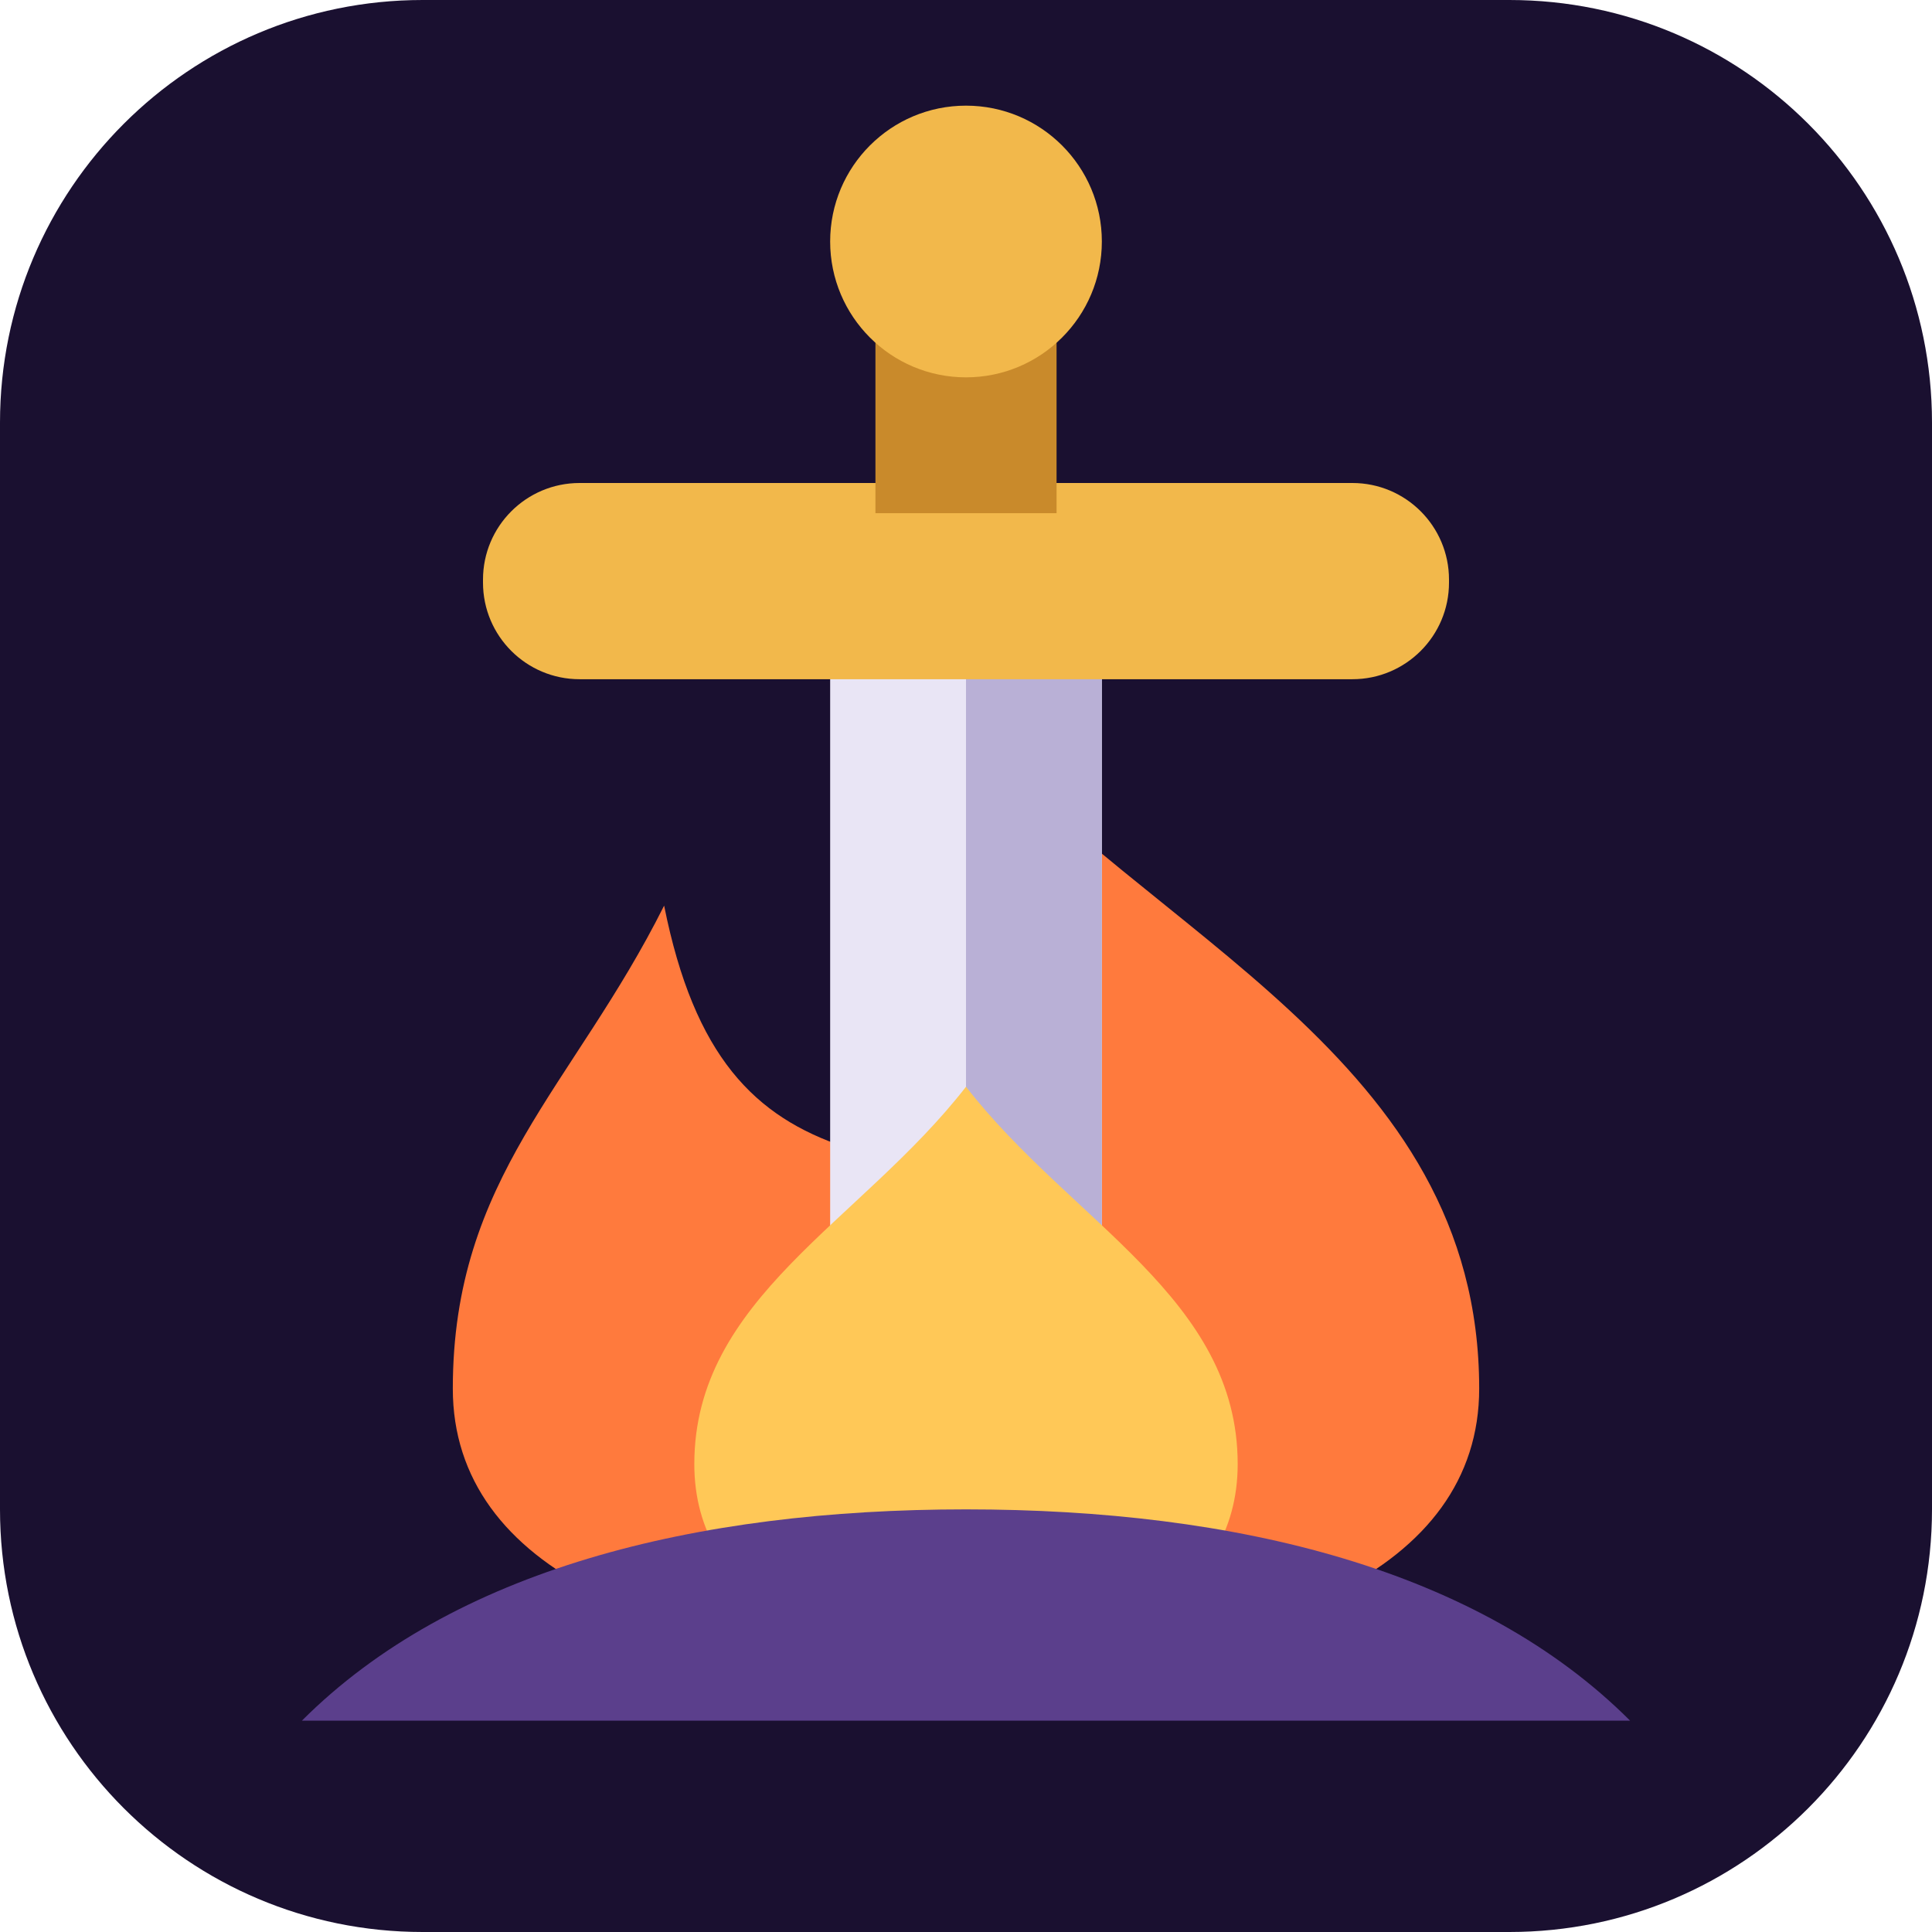
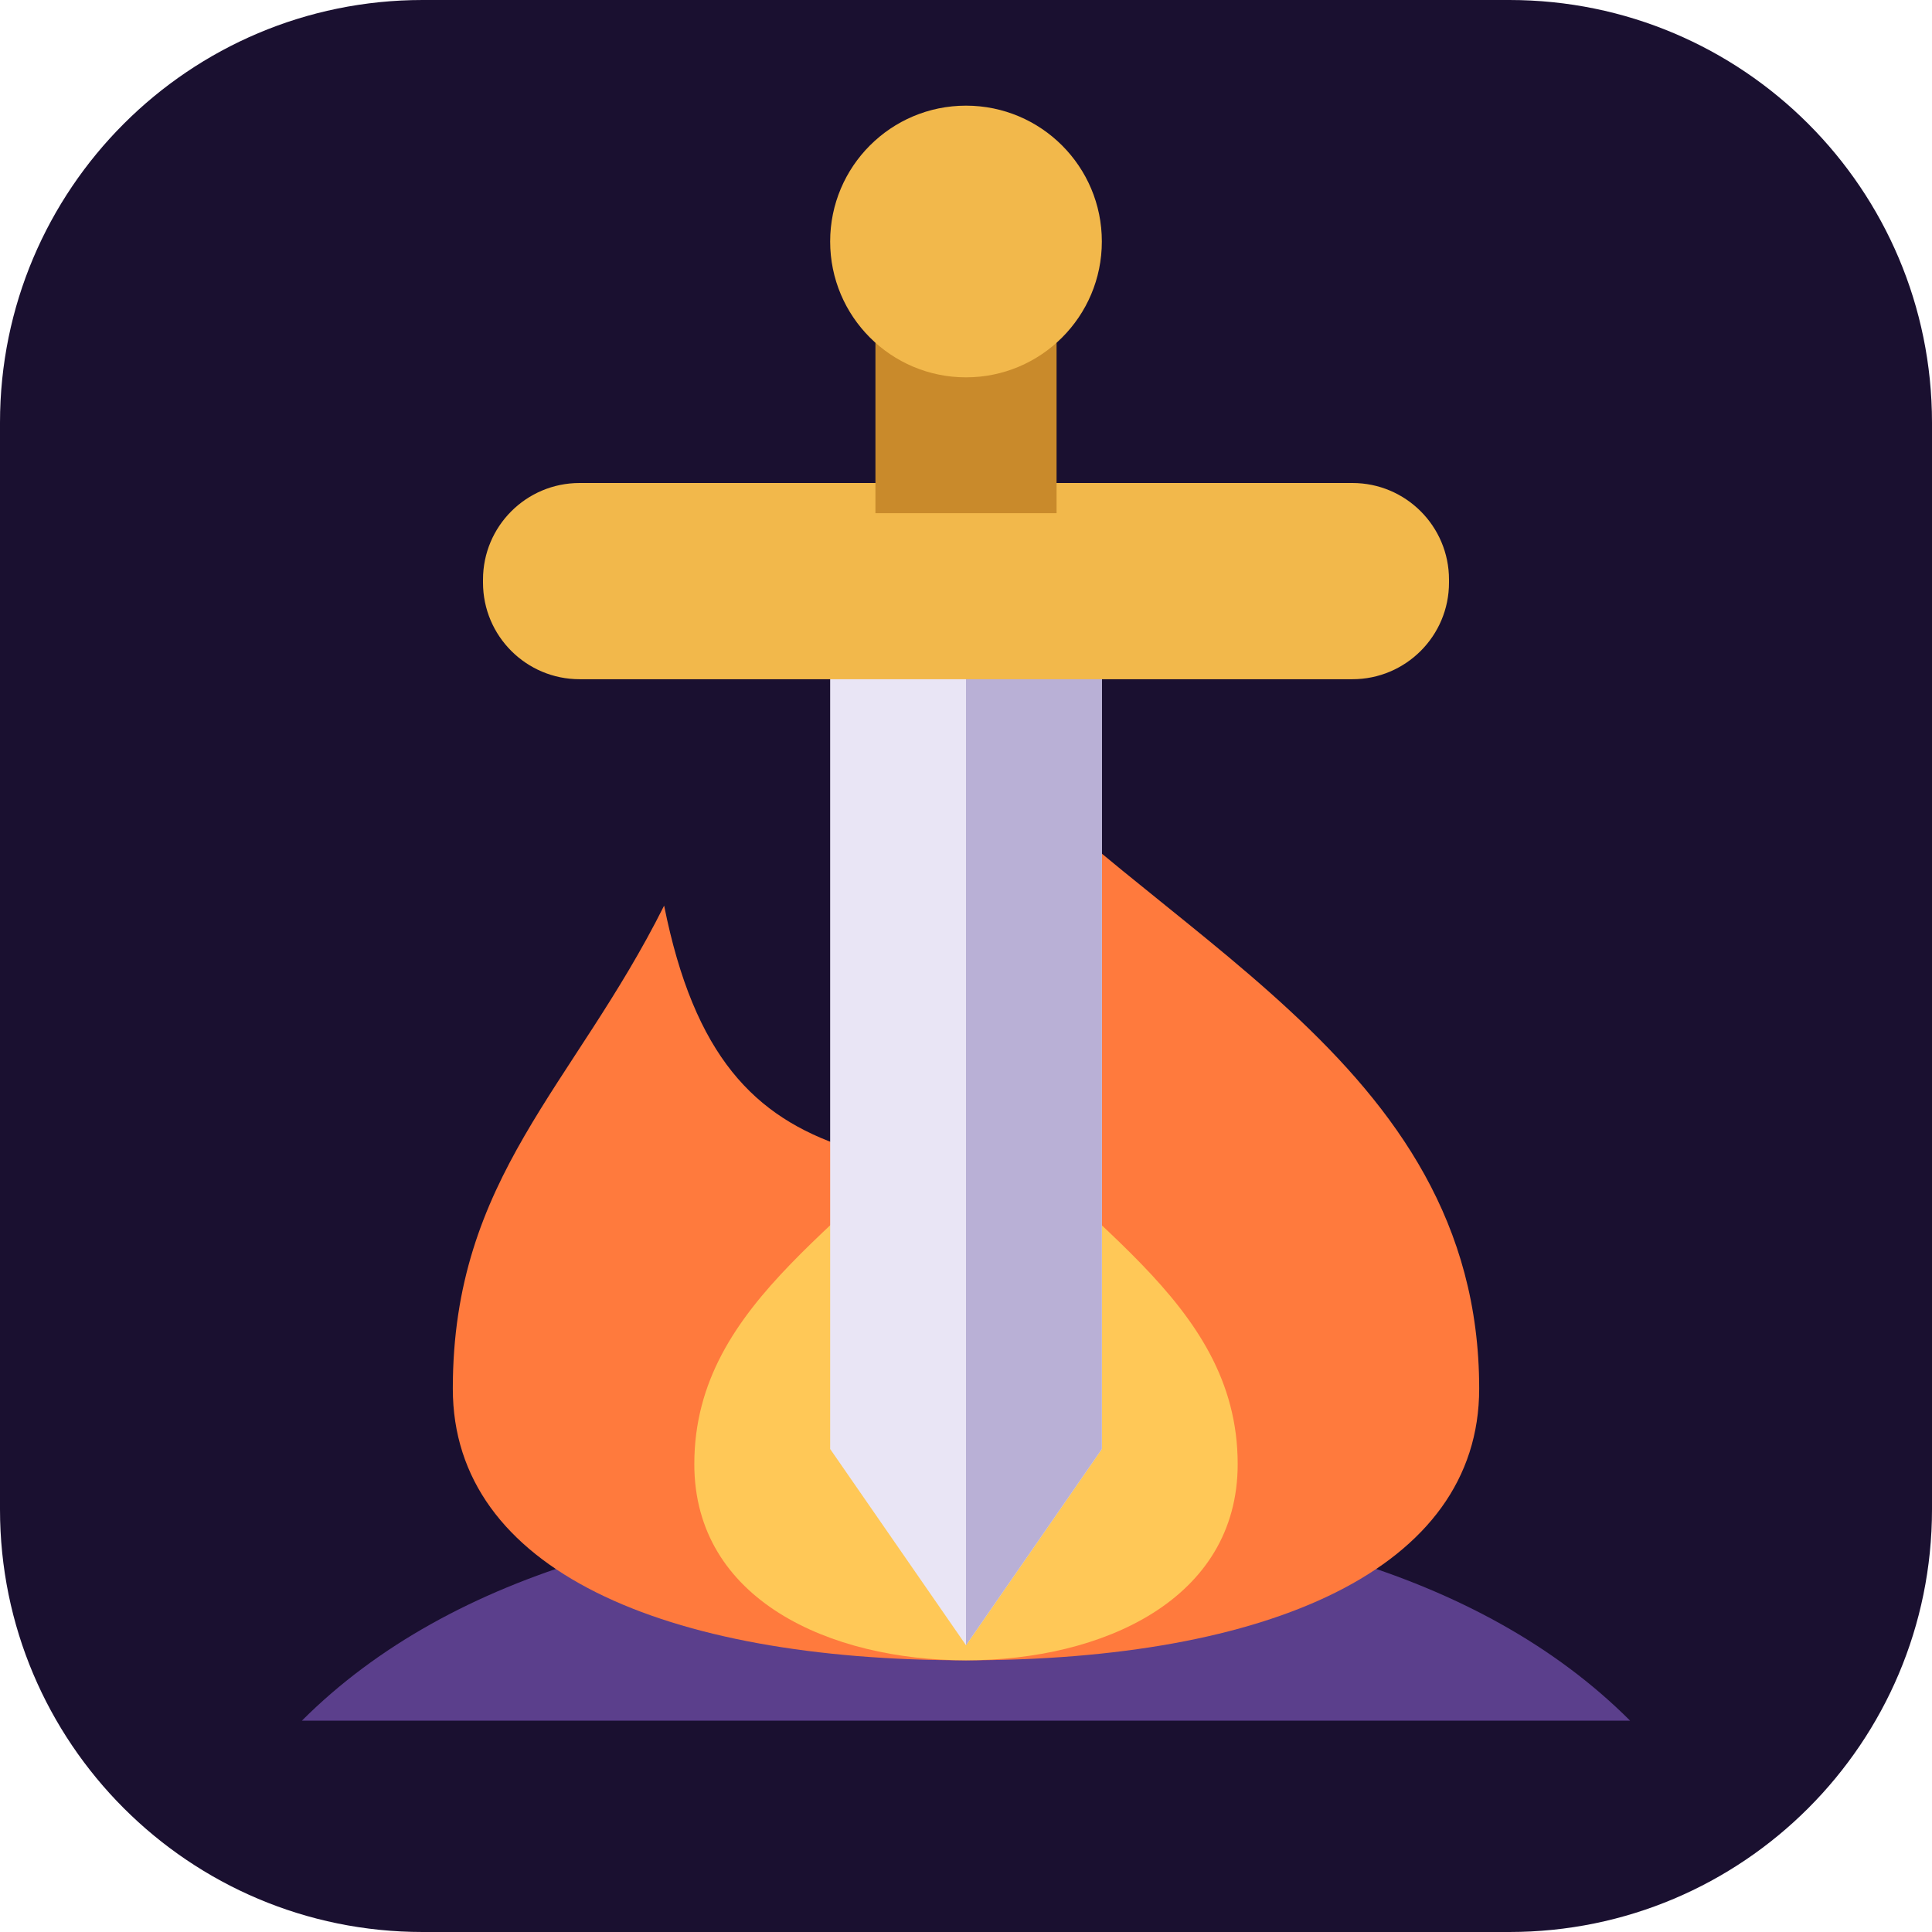
<svg xmlns="http://www.w3.org/2000/svg" viewBox="0 0 64 64">
  <rect width="64" height="64" rx="14" fill="#1A1030" />
+   <path d="M10 57c5-5 13-7 22-7s17 2 22 7z" fill="#5B3F8C" />
  <path d="M32 24c6 7 17 11 17 22 0 6-7 9-17 9s-17-3-17-9c0-7 4-10 7-16 1 5 3 7 6 8 0-6 1-10 4-14z" fill="#FF7A3D" />
+   <path d="M32 36c3.5 4.5 9 7 9 12.5 0 4.5-4.5 6.5-9 6.5s-9-2-9-6.5c0-5.5 5.5-8 9-12.5z" fill="#FFC857" />
  <path d="M27.5 20h9v28l-4.5 6.5-4.5-6.5z" fill="#E9E5F5" />
  <path d="M32 20h4.5v28L32 54.5z" fill="#B9B0D6" />
  <rect x="16" y="16" width="32" height="6.5" rx="3.2" fill="#F2B84B" />
  <rect x="29" y="9" width="6" height="8" fill="#C98A2B" />
  <circle cx="32" cy="8" r="4.5" fill="#F2B84B" />
-   <path d="M32 36c3.5 4.5 9 7 9 12.5 0 4.5-4.5 6.5-9 6.5s-9-2-9-6.5c0-5.5 5.5-8 9-12.5z" fill="#FFC857" />
-   <path d="M10 57c5-5 13-7 22-7s17 2 22 7z" fill="#5B3F8C" />
</svg>
